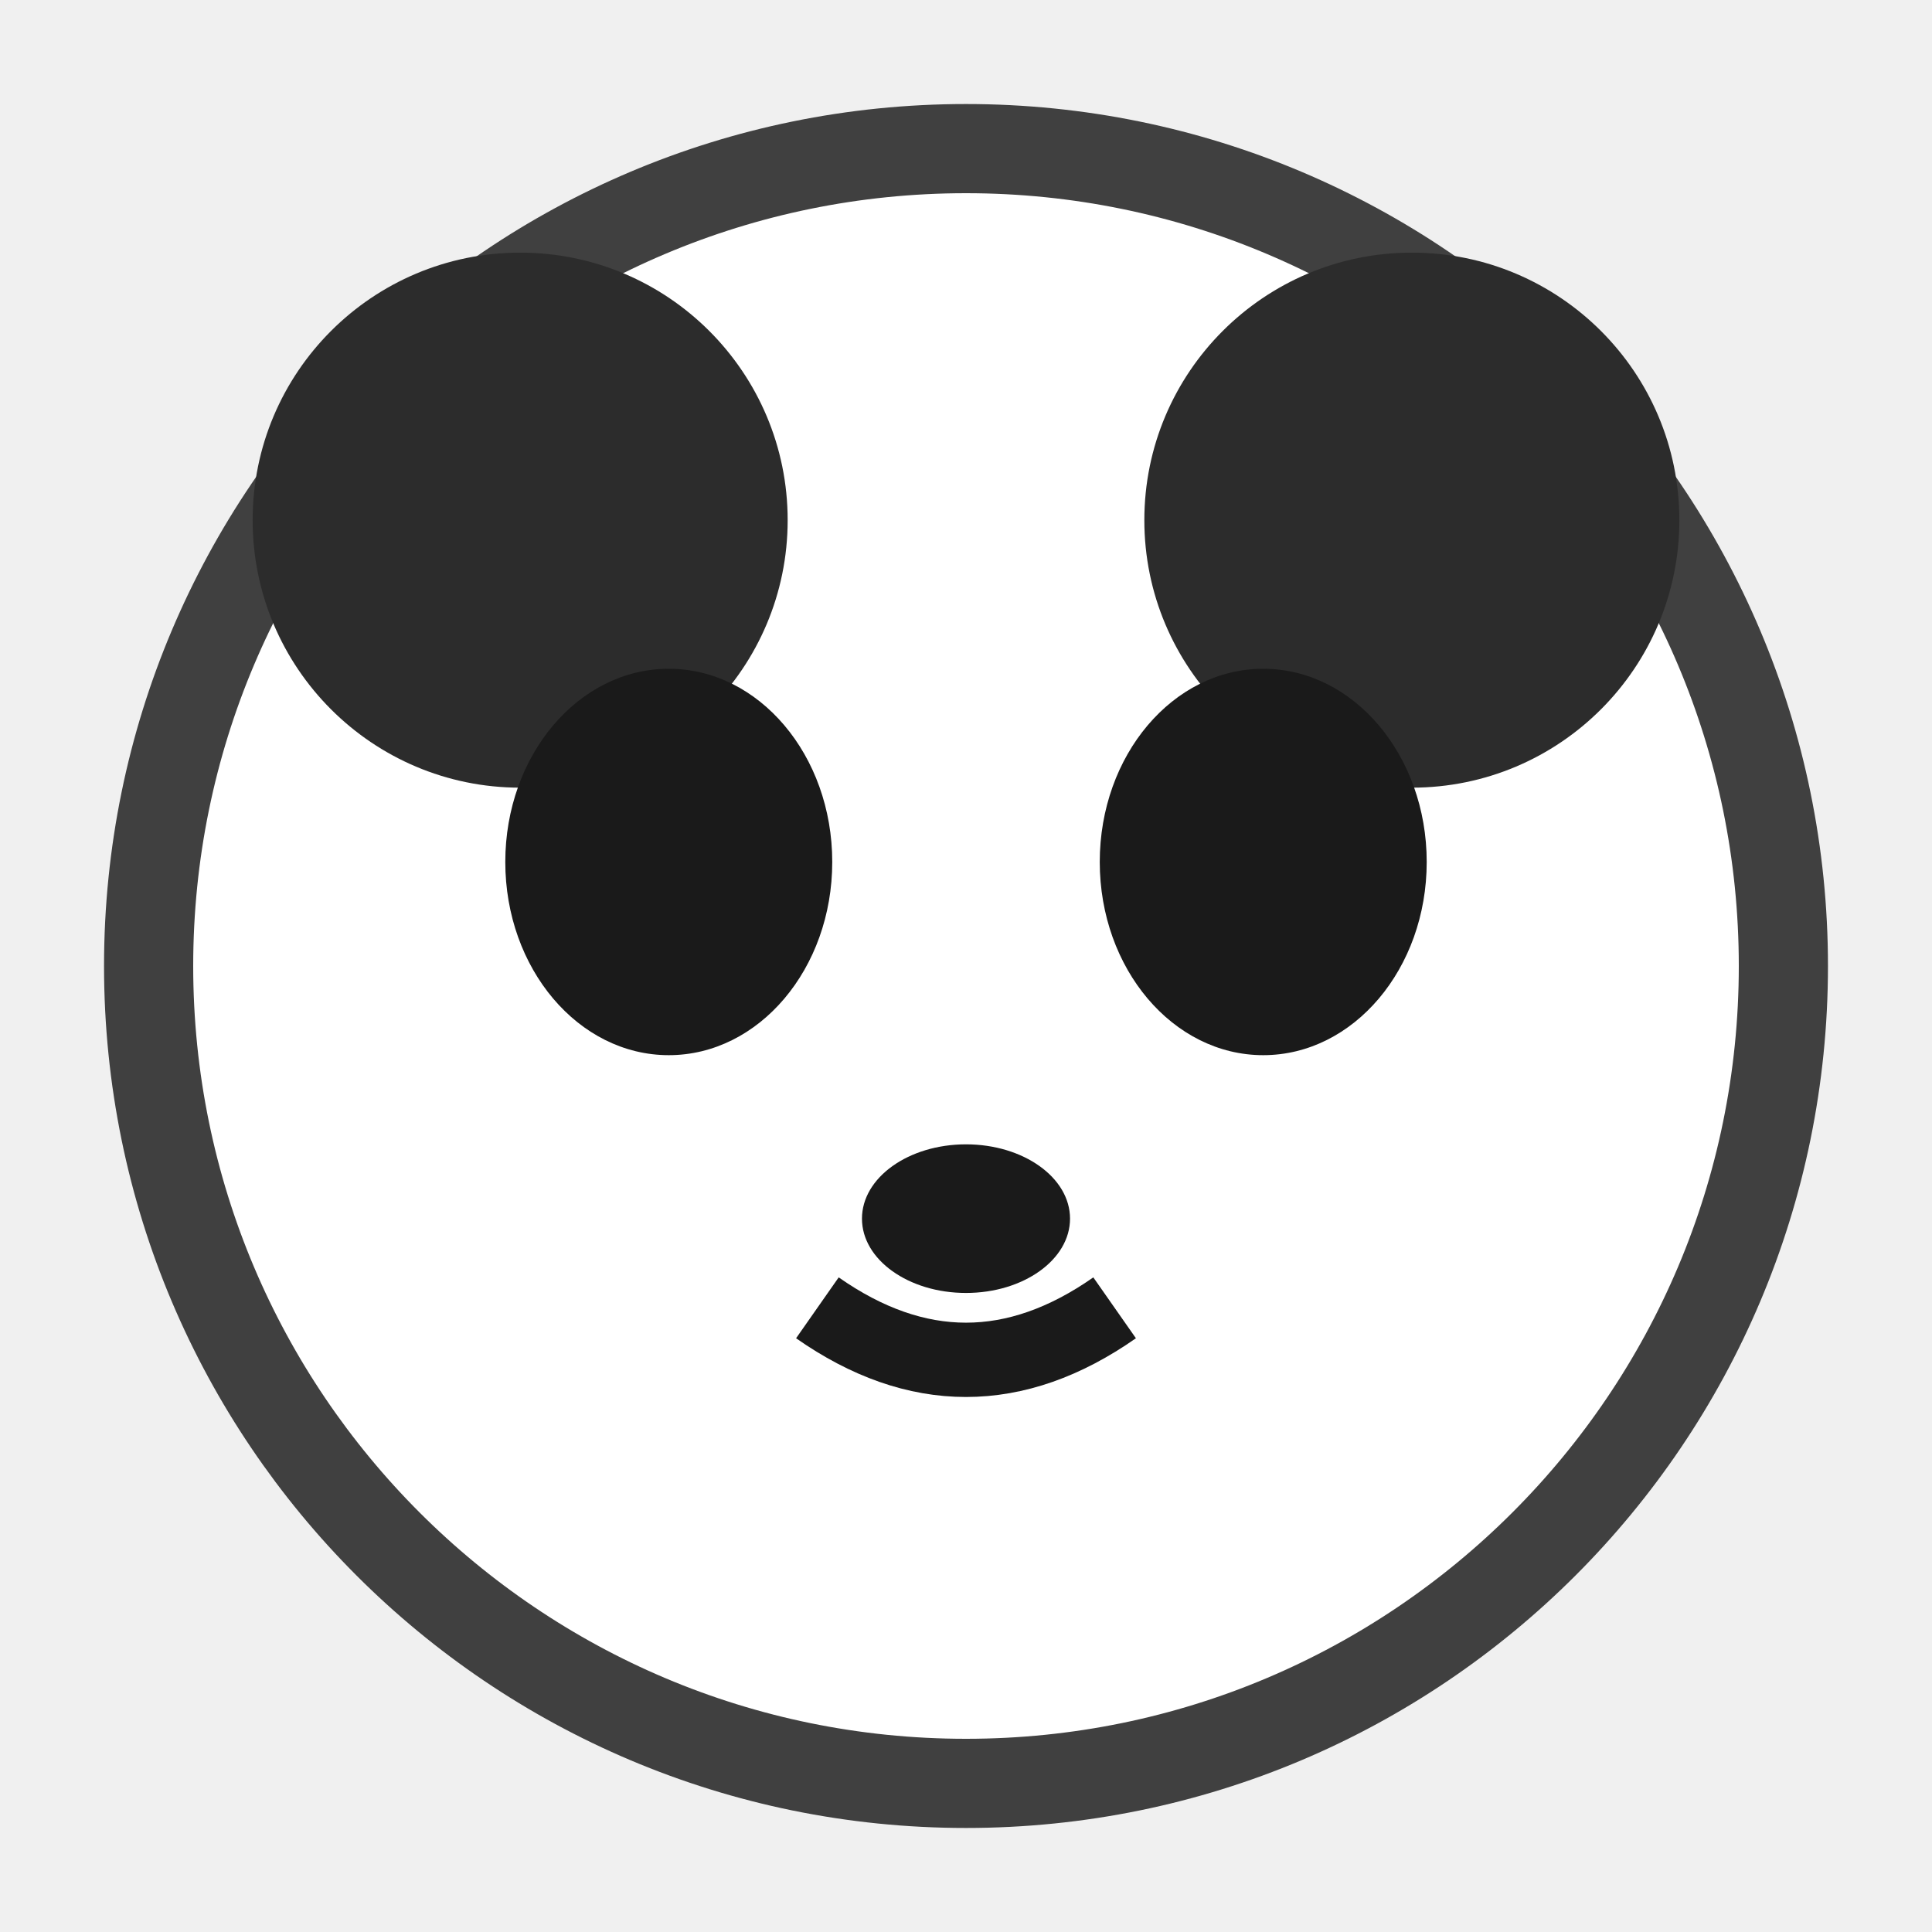
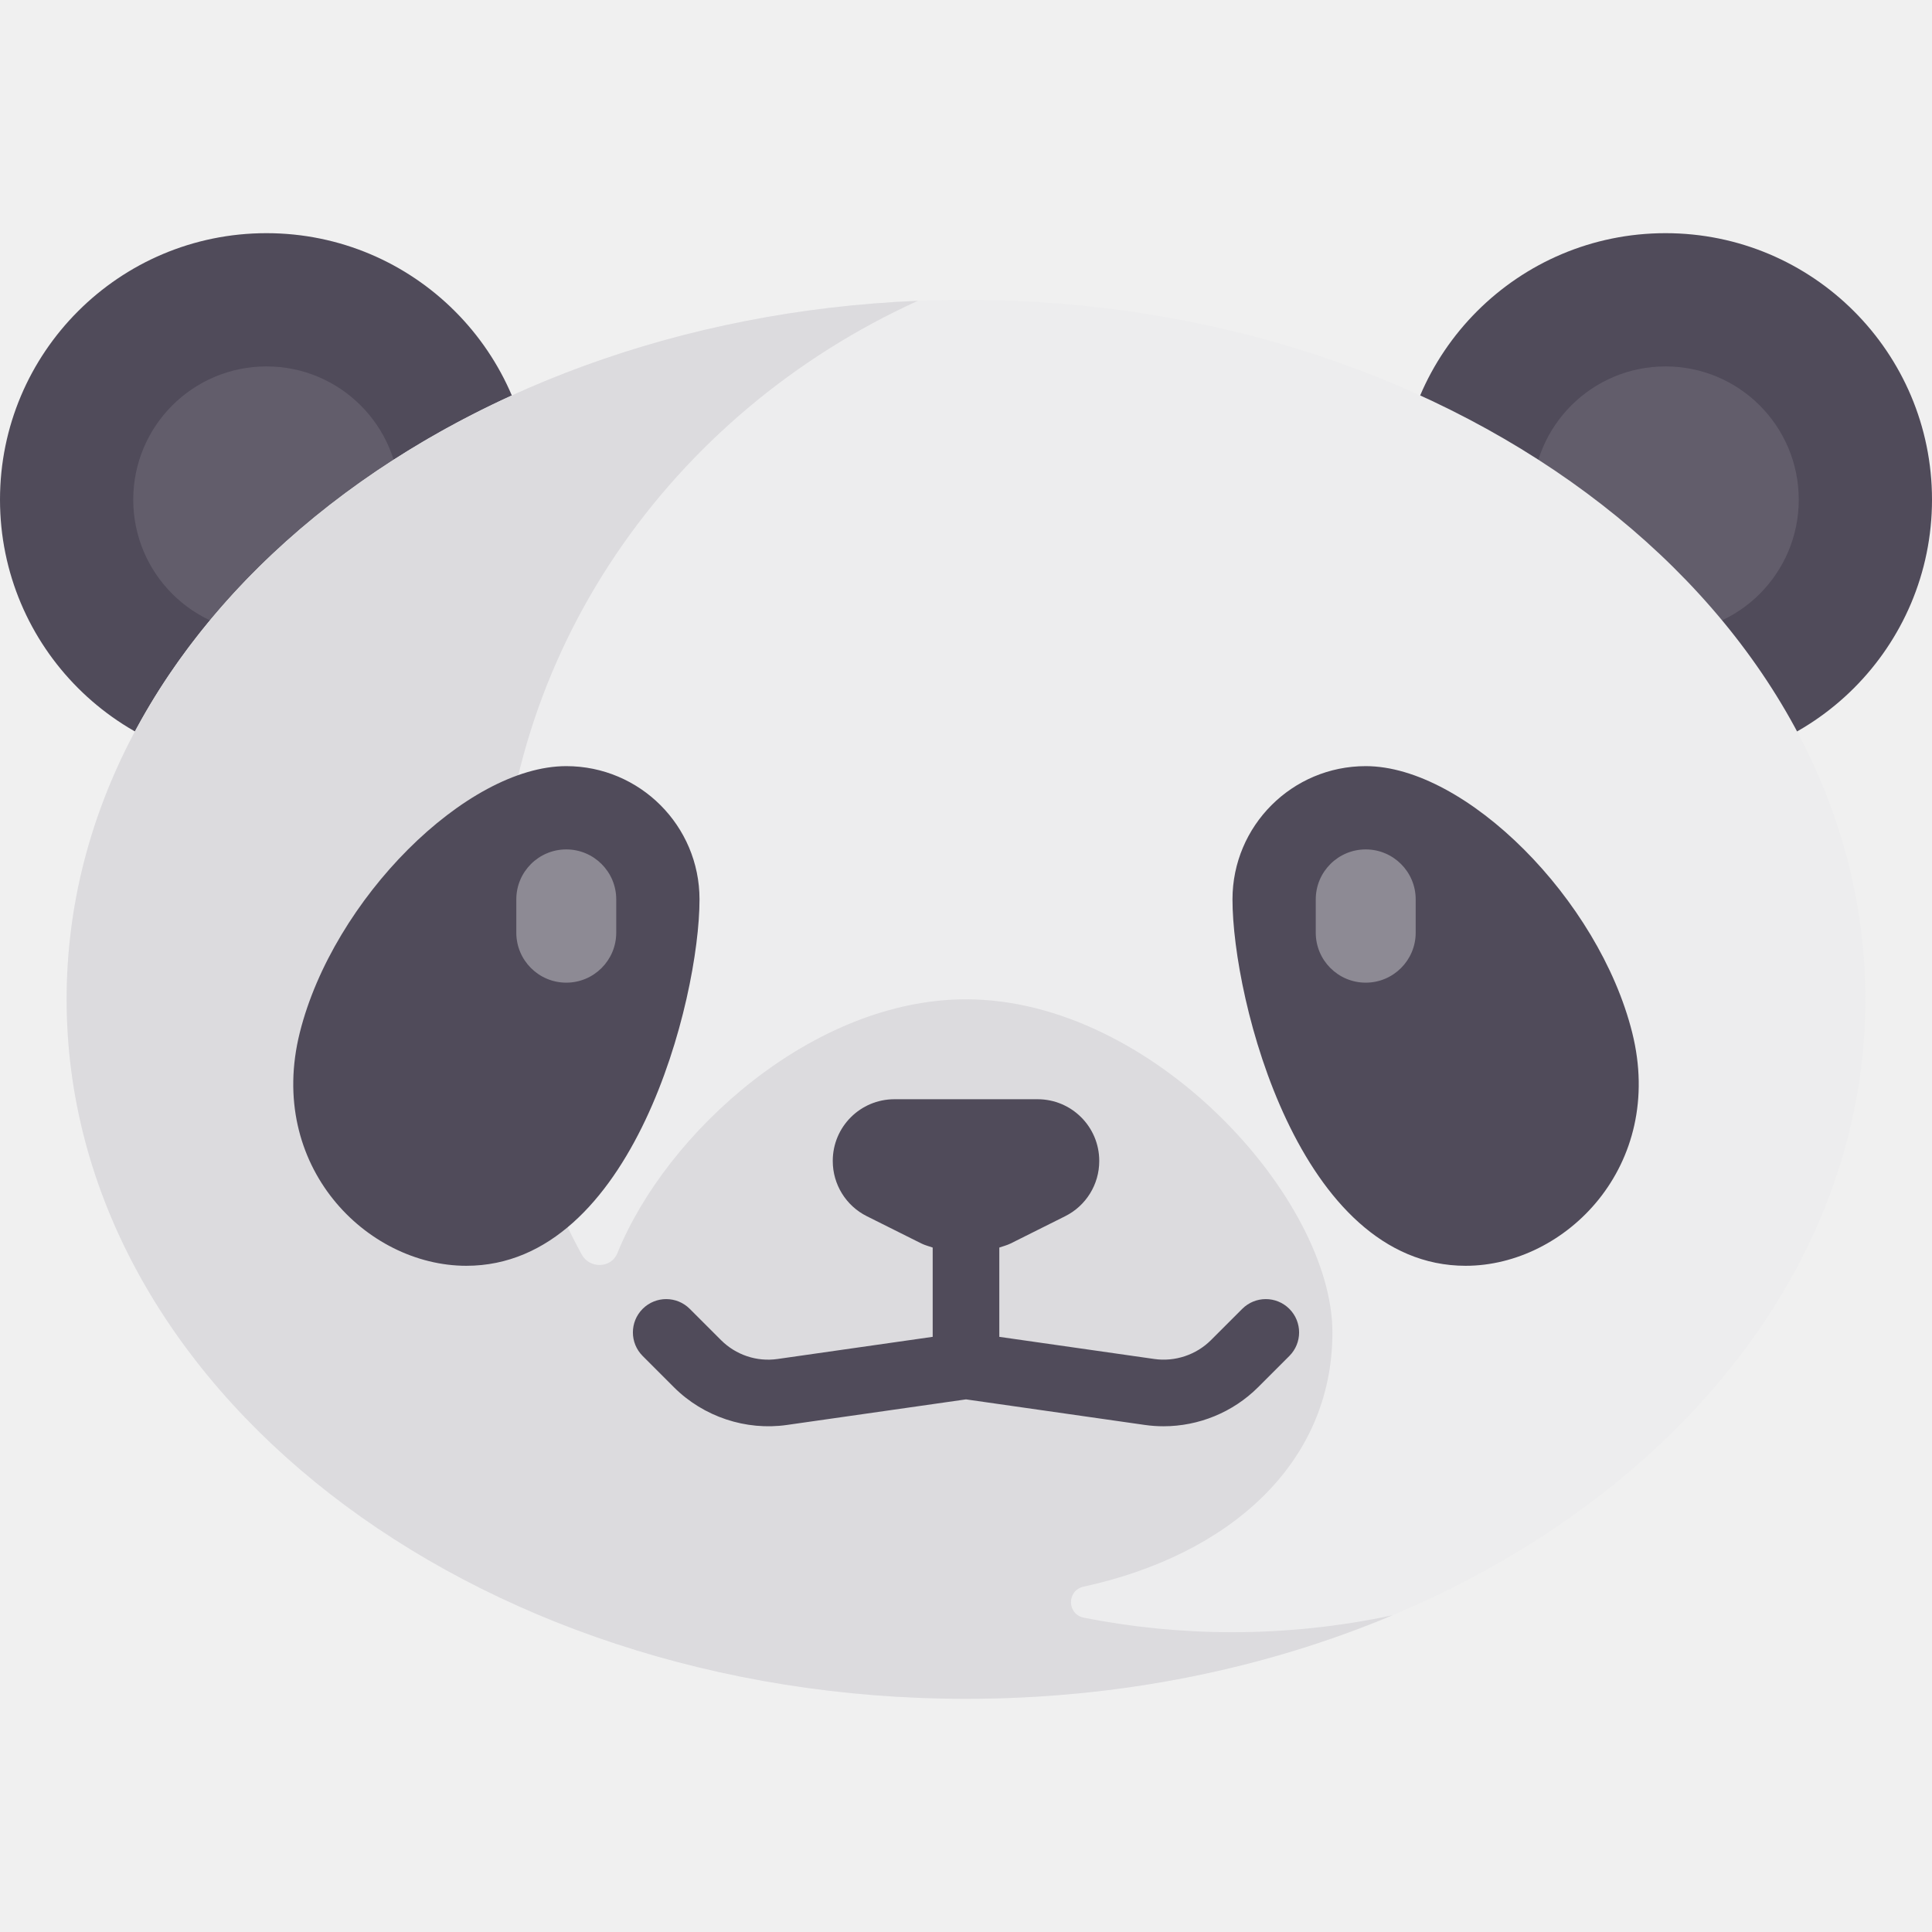
- <svg xmlns="http://www.w3.org/2000/svg" width="13" height="13" viewBox="0 0 13 13">
-   <circle cx="6.5" cy="6.5" r="5.5" fill="#FFFFFF" stroke="#404040" stroke-width="0.6" />
-   <circle cx="3.5" cy="3.5" r="1.8" fill="#2C2C2C" />
-   <circle cx="9.5" cy="3.5" r="1.8" fill="#2C2C2C" />
-   <ellipse cx="4.5" cy="5.8" rx="1.1" ry="1.3" fill="#1A1A1A" />
-   <ellipse cx="8.5" cy="5.8" rx="1.1" ry="1.3" fill="#1A1A1A" />
-   <ellipse cx="6.5" cy="8.2" rx="0.7" ry="0.5" fill="#1A1A1A" />
-   <path d="M 5.5 8.8 Q 6.5 9.5 7.5 8.8" stroke="#1A1A1A" stroke-width="0.5" fill="none" />
+ <svg xmlns="http://www.w3.org/2000/svg" t="1761319922296" class="icon" viewBox="0 0 1024 1024" version="1.1" p-id="2503" width="13" height="13">
+   <path d="M0 264.828a141.242 141.242 0 1 0 282.484 0 141.242 141.242 0 1 0-282.484 0z" fill="#504B5A" p-id="2504" />
+   <path d="M70.622 264.828a70.62 70.62 0 1 0 141.24 0 70.62 70.62 0 1 0-141.24 0z" fill="#625D6B" p-id="2505" />
+   <path d="M741.516 264.828a141.242 141.242 0 1 0 282.484 0 141.242 141.242 0 1 0-282.484 0z" fill="#504B5A" p-id="2506" />
+   <path d="M812.138 264.828a70.62 70.62 0 1 0 141.24 0 70.62 70.62 0 1 0-141.24 0z" fill="#625D6B" p-id="2507" />
+   <path d="M35.31 529.656a476.69 370.758 0 1 0 953.38 0 476.69 370.758 0 1 0-953.38 0z" fill="#EDEDEE" p-id="2508" />
+   <path d="M653.242 865.104c-26.99 0-53.32-2.662-78.746-7.688-9.062-1.792-9.16-14.498-0.134-16.464 76.666-16.692 131.846-64.838 131.846-134.744 0-70.62-94.928-176.552-194.206-176.552-80.91 0-158.724 70.302-184.784 134.554-3.294 8.126-14.754 8.342-18.942 0.638-27.752-51.044-43.448-109.02-43.448-170.502 0-147.788 90.604-275.344 221.666-334.908C235.088 169.75 35.31 331.548 35.31 529.656c0 204.764 213.422 370.758 476.69 370.758 81.798 0 158.768-16.046 226.036-44.28a406.942 406.942 0 0 1-84.794 8.97z" fill="#DCDBDE" p-id="2509" />
+   <path d="M370.758 476.69c0 52.966-35.31 194.206-123.586 194.206-52.966 0-105.932-52.966-88.276-123.586s88.276-141.242 141.242-141.242c39.002 0 70.62 31.62 70.62 70.622z m282.484 0c0 52.966 35.31 194.206 123.586 194.206 52.966 0 105.932-52.966 88.276-123.586-17.656-70.62-88.276-141.242-141.242-141.242-39.002 0-70.62 31.62-70.62 70.622z m30.138 217.034a17.65 17.65 0 0 0-24.966 0l-16.586 16.578c-7.828 7.81-19.034 11.55-29.966 10l-82.206-11.748v-47.32c2.018-0.718 4.092-1.212 6.032-2.18l28.88-14.44a32.656 32.656 0 0 0 18.054-29.212v-0.12c0-18.04-14.622-32.662-32.662-32.662h-75.918c-18.04 0-32.662 14.622-32.662 32.662v0.118a32.66 32.66 0 0 0 18.054 29.212l28.88 14.44c1.938 0.968 4.014 1.464 6.032 2.18v47.318l-82.19 11.74c-11.086 1.612-22.156-2.18-29.982-9.982l-16.588-16.586a17.65 17.65 0 0 0-24.966 0 17.65 17.65 0 0 0 0 24.966l16.588 16.596c15.656 15.63 38.138 23.112 59.93 19.966L512 741.698l94.878 13.562c3.276 0.466 6.57 0.69 9.844 0.69 18.586 0 36.776-7.388 50.07-20.672l16.588-16.586a17.65 17.65 0 0 0 0-24.968z" fill="#504B5A" p-id="2510" />
+   <path d="M300.138 520.828c-14.62 0-26.482-11.854-26.482-26.482V476.69c0-14.63 11.862-26.482 26.482-26.482s26.482 11.854 26.482 26.482v17.656c0 14.628-11.862 26.482-26.482 26.482z m423.724 0c-14.62 0-26.482-11.854-26.482-26.482V476.69c0-14.63 11.862-26.482 26.482-26.482s26.482 11.854 26.482 26.482v17.656c0 14.628-11.862 26.482-26.482 26.482z" fill="#8D8A94" p-id="2511" />
</svg>
